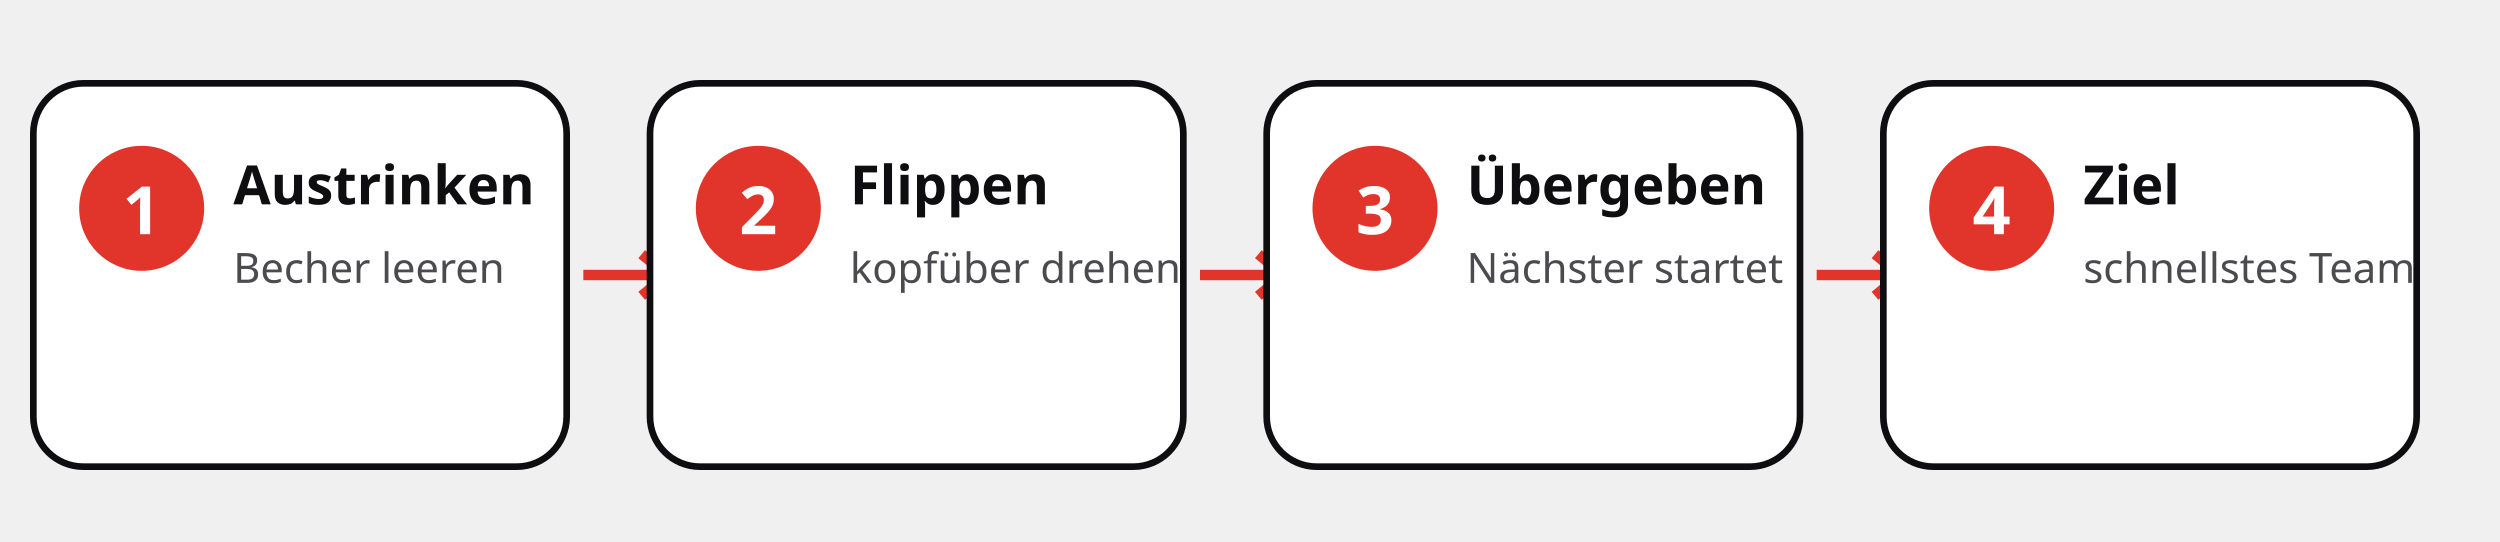
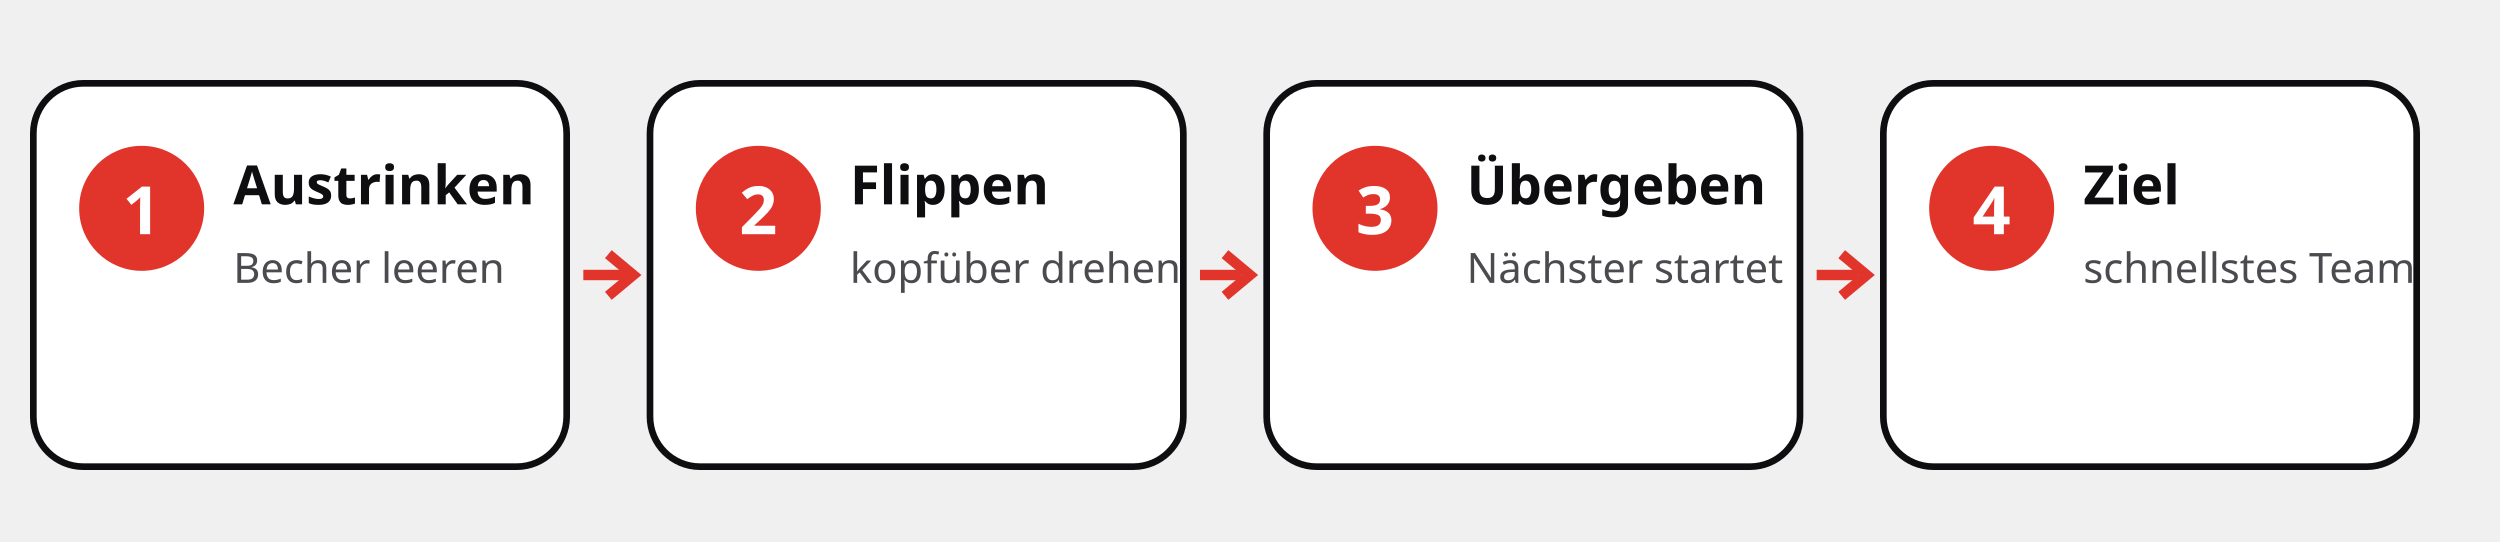
<svg xmlns="http://www.w3.org/2000/svg" viewBox="0 0 600 130" role="img" aria-label="Eine Flip-Cup-Staffel in vier Schritten: austrinken, den Becher flippen, an den nächsten Spieler übergeben – das schnellste Team gewinnt.">
  <rect x="8" y="20" width="128" height="92" rx="12" fill="#fff" stroke="#0E0E10" stroke-width="1.6" />
  <circle cx="34" cy="50" r="15" fill="#E1342B" />
  <text x="34" y="50" text-anchor="middle" dominant-baseline="central" font-family="sans-serif" font-size="16" font-weight="700" fill="#fff">1</text>
  <text x="56" y="44" text-anchor="start" dominant-baseline="central" font-family="sans-serif" font-size="13" font-weight="700" fill="#0E0E10">Austrinken</text>
  <text x="56" y="64" text-anchor="start" dominant-baseline="central" font-family="sans-serif" font-size="10" font-weight="400" fill="#4A4A4F">Becher leeren</text>
-   <polyline points="140,66 160,66" fill="none" stroke="#E1342B" stroke-width="2.5" />
-   <polyline points="154,61 160,66 154,71" fill="none" stroke="#E1342B" stroke-width="2.5" />
+   <polyline points="140,66 150,66" fill="none" stroke="#E1342B" stroke-width="2.5" />
+   <polyline points="146,61 152,66 146,71" fill="none" stroke="#E1342B" stroke-width="2.5" />
  <rect x="156" y="20" width="128" height="92" rx="12" fill="#fff" stroke="#0E0E10" stroke-width="1.6" />
  <circle cx="182" cy="50" r="15" fill="#E1342B" />
  <text x="182" y="50" text-anchor="middle" dominant-baseline="central" font-family="sans-serif" font-size="16" font-weight="700" fill="#fff">2</text>
  <text x="204" y="44" text-anchor="start" dominant-baseline="central" font-family="sans-serif" font-size="13" font-weight="700" fill="#0E0E10">Flippen</text>
  <text x="204" y="64" text-anchor="start" dominant-baseline="central" font-family="sans-serif" font-size="10" font-weight="400" fill="#4A4A4F">kopfüber drehen</text>
-   <polyline points="288,66 308,66" fill="none" stroke="#E1342B" stroke-width="2.5" />
-   <polyline points="302,61 308,66 302,71" fill="none" stroke="#E1342B" stroke-width="2.5" />
+   <polyline points="288,66 298,66" fill="none" stroke="#E1342B" stroke-width="2.5" />
+   <polyline points="294,61 300,66 294,71" fill="none" stroke="#E1342B" stroke-width="2.5" />
  <rect x="304" y="20" width="128" height="92" rx="12" fill="#fff" stroke="#0E0E10" stroke-width="1.6" />
  <circle cx="330" cy="50" r="15" fill="#E1342B" />
  <text x="330" y="50" text-anchor="middle" dominant-baseline="central" font-family="sans-serif" font-size="16" font-weight="700" fill="#fff">3</text>
  <text x="352" y="44" text-anchor="start" dominant-baseline="central" font-family="sans-serif" font-size="13" font-weight="700" fill="#0E0E10">Übergeben</text>
  <text x="352" y="64" text-anchor="start" dominant-baseline="central" font-family="sans-serif" font-size="10" font-weight="400" fill="#4A4A4F">Nächster startet</text>
-   <polyline points="436,66 456,66" fill="none" stroke="#E1342B" stroke-width="2.5" />
-   <polyline points="450,61 456,66 450,71" fill="none" stroke="#E1342B" stroke-width="2.5" />
+   <polyline points="436,66 446,66" fill="none" stroke="#E1342B" stroke-width="2.5" />
+   <polyline points="442,61 448,66 442,71" fill="none" stroke="#E1342B" stroke-width="2.5" />
  <rect x="452" y="20" width="128" height="92" rx="12" fill="#fff" stroke="#0E0E10" stroke-width="1.6" />
  <circle cx="478" cy="50" r="15" fill="#E1342B" />
  <text x="478" y="50" text-anchor="middle" dominant-baseline="central" font-family="sans-serif" font-size="16" font-weight="700" fill="#fff">4</text>
  <text x="500" y="44" text-anchor="start" dominant-baseline="central" font-family="sans-serif" font-size="13" font-weight="700" fill="#0E0E10">Ziel</text>
  <text x="500" y="64" text-anchor="start" dominant-baseline="central" font-family="sans-serif" font-size="10" font-weight="400" fill="#4A4A4F">schnellstes Team</text>
</svg>
